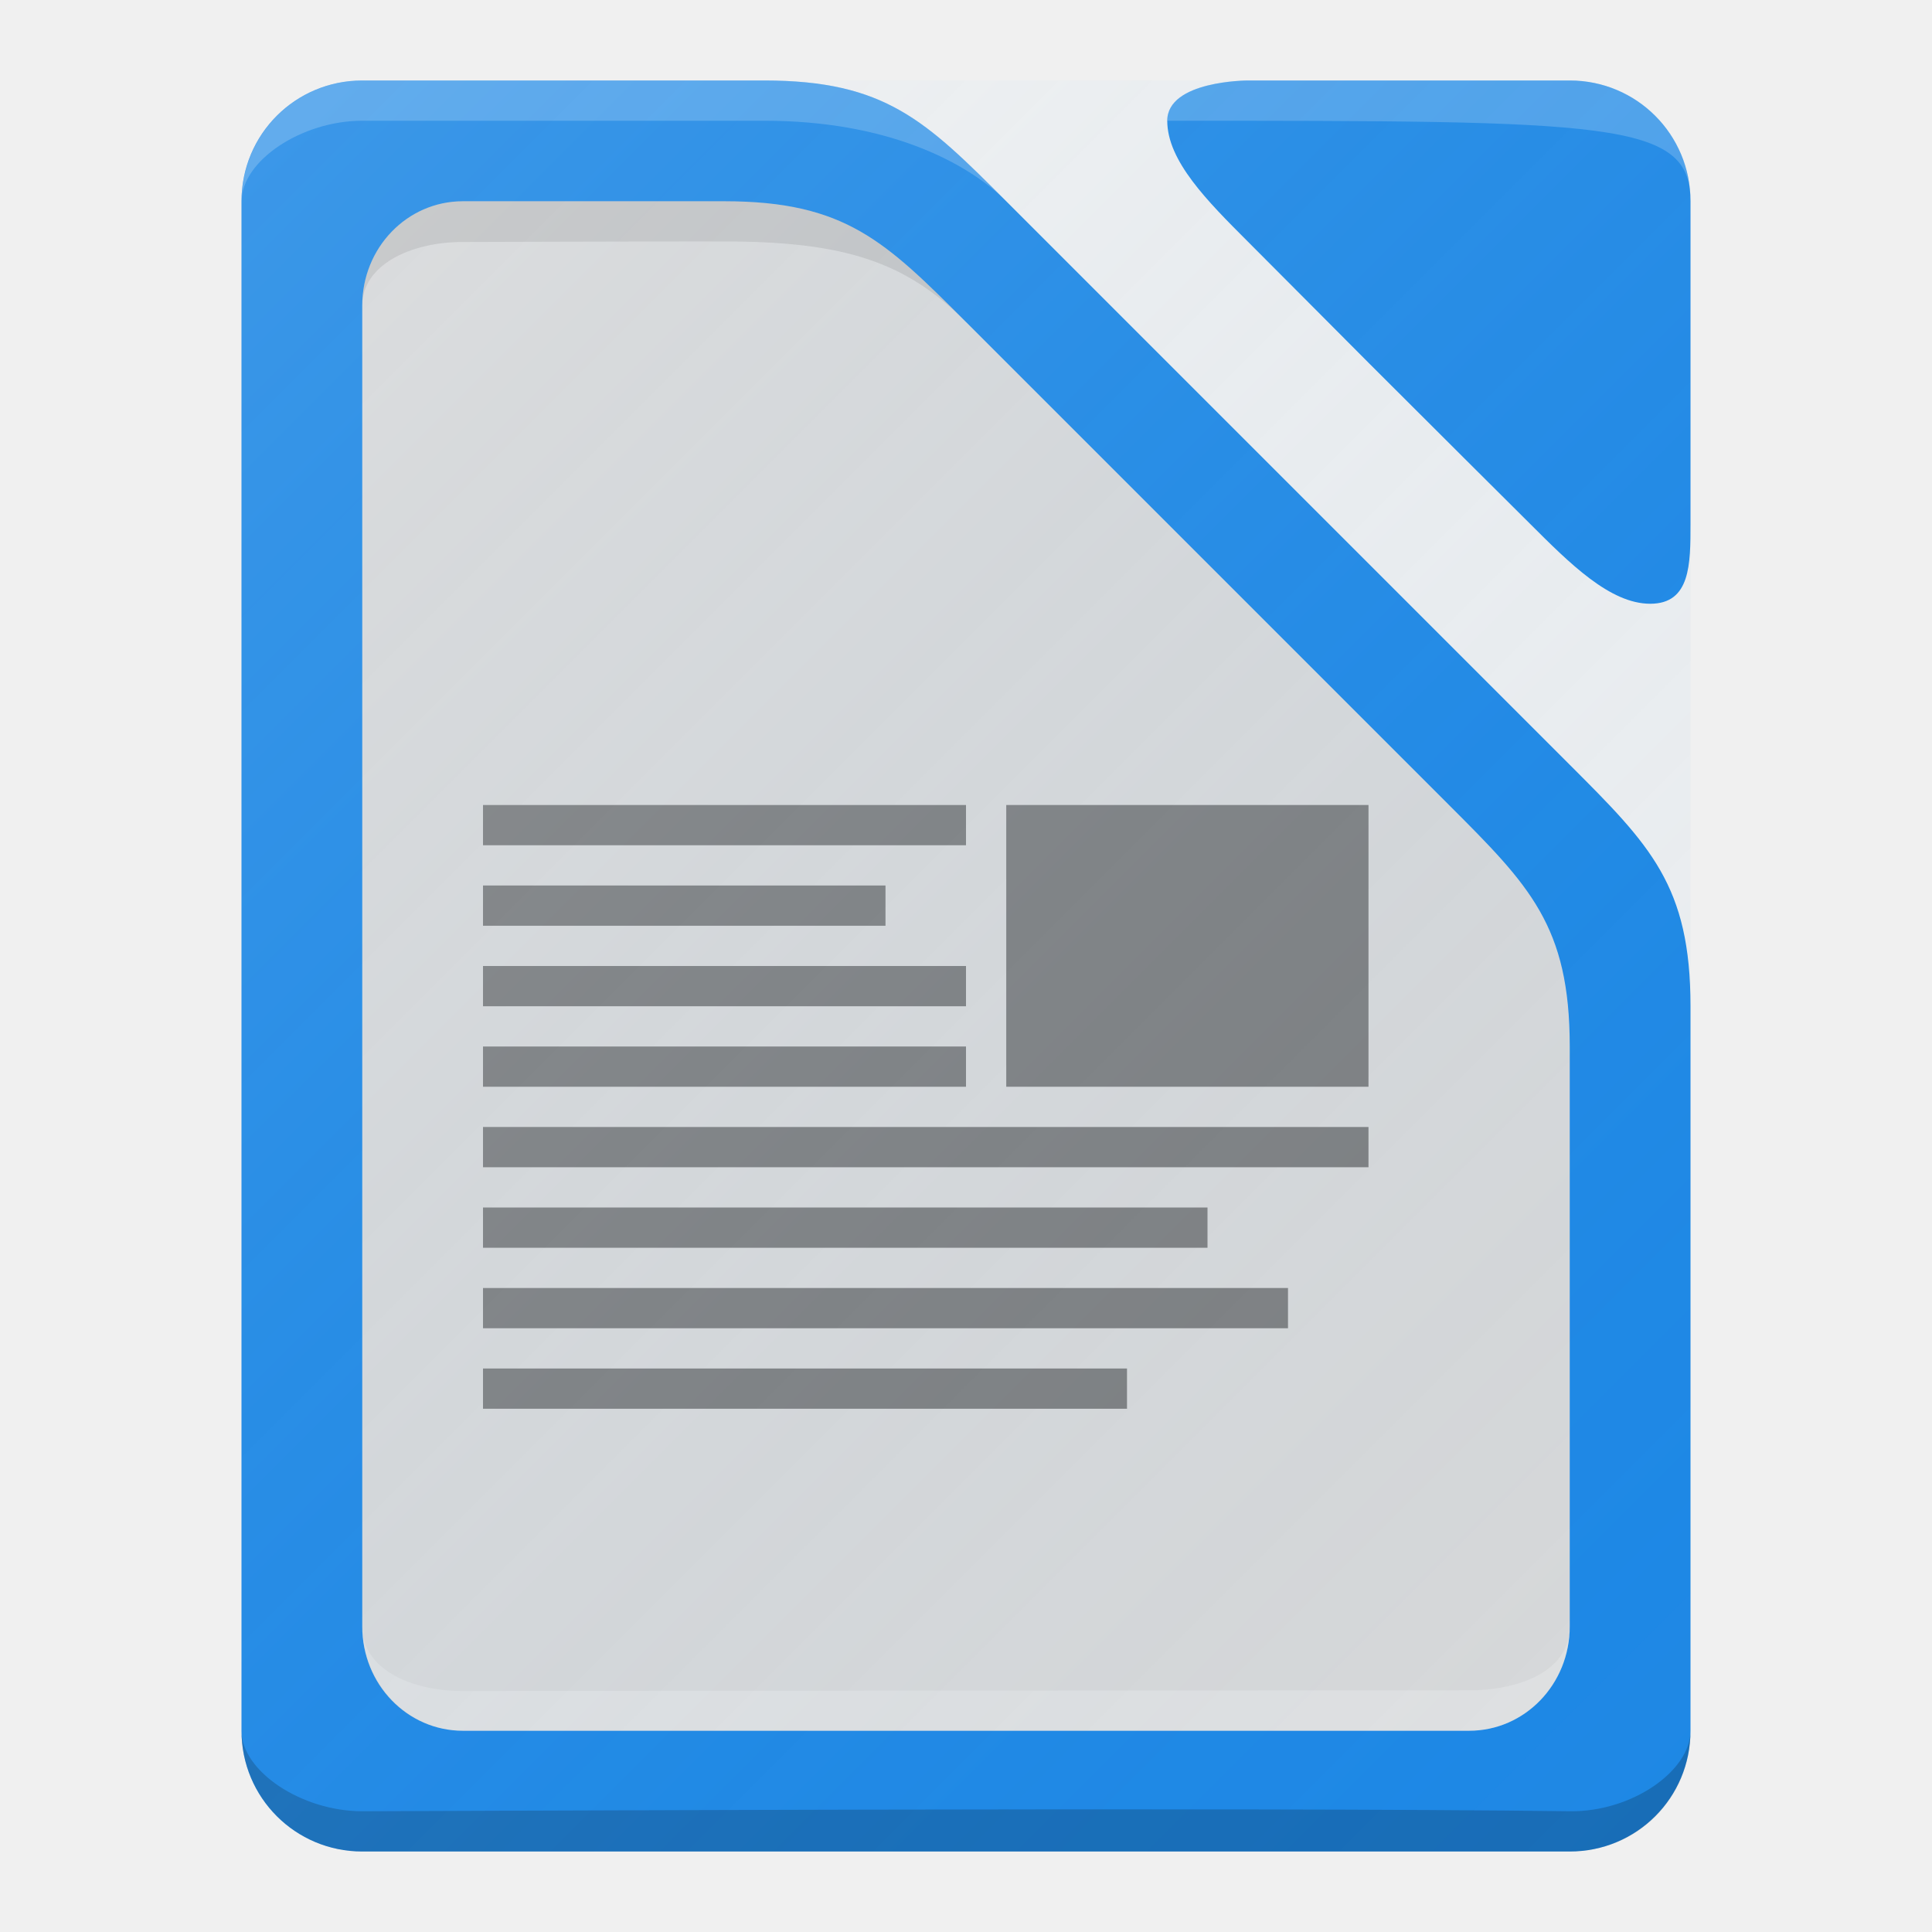
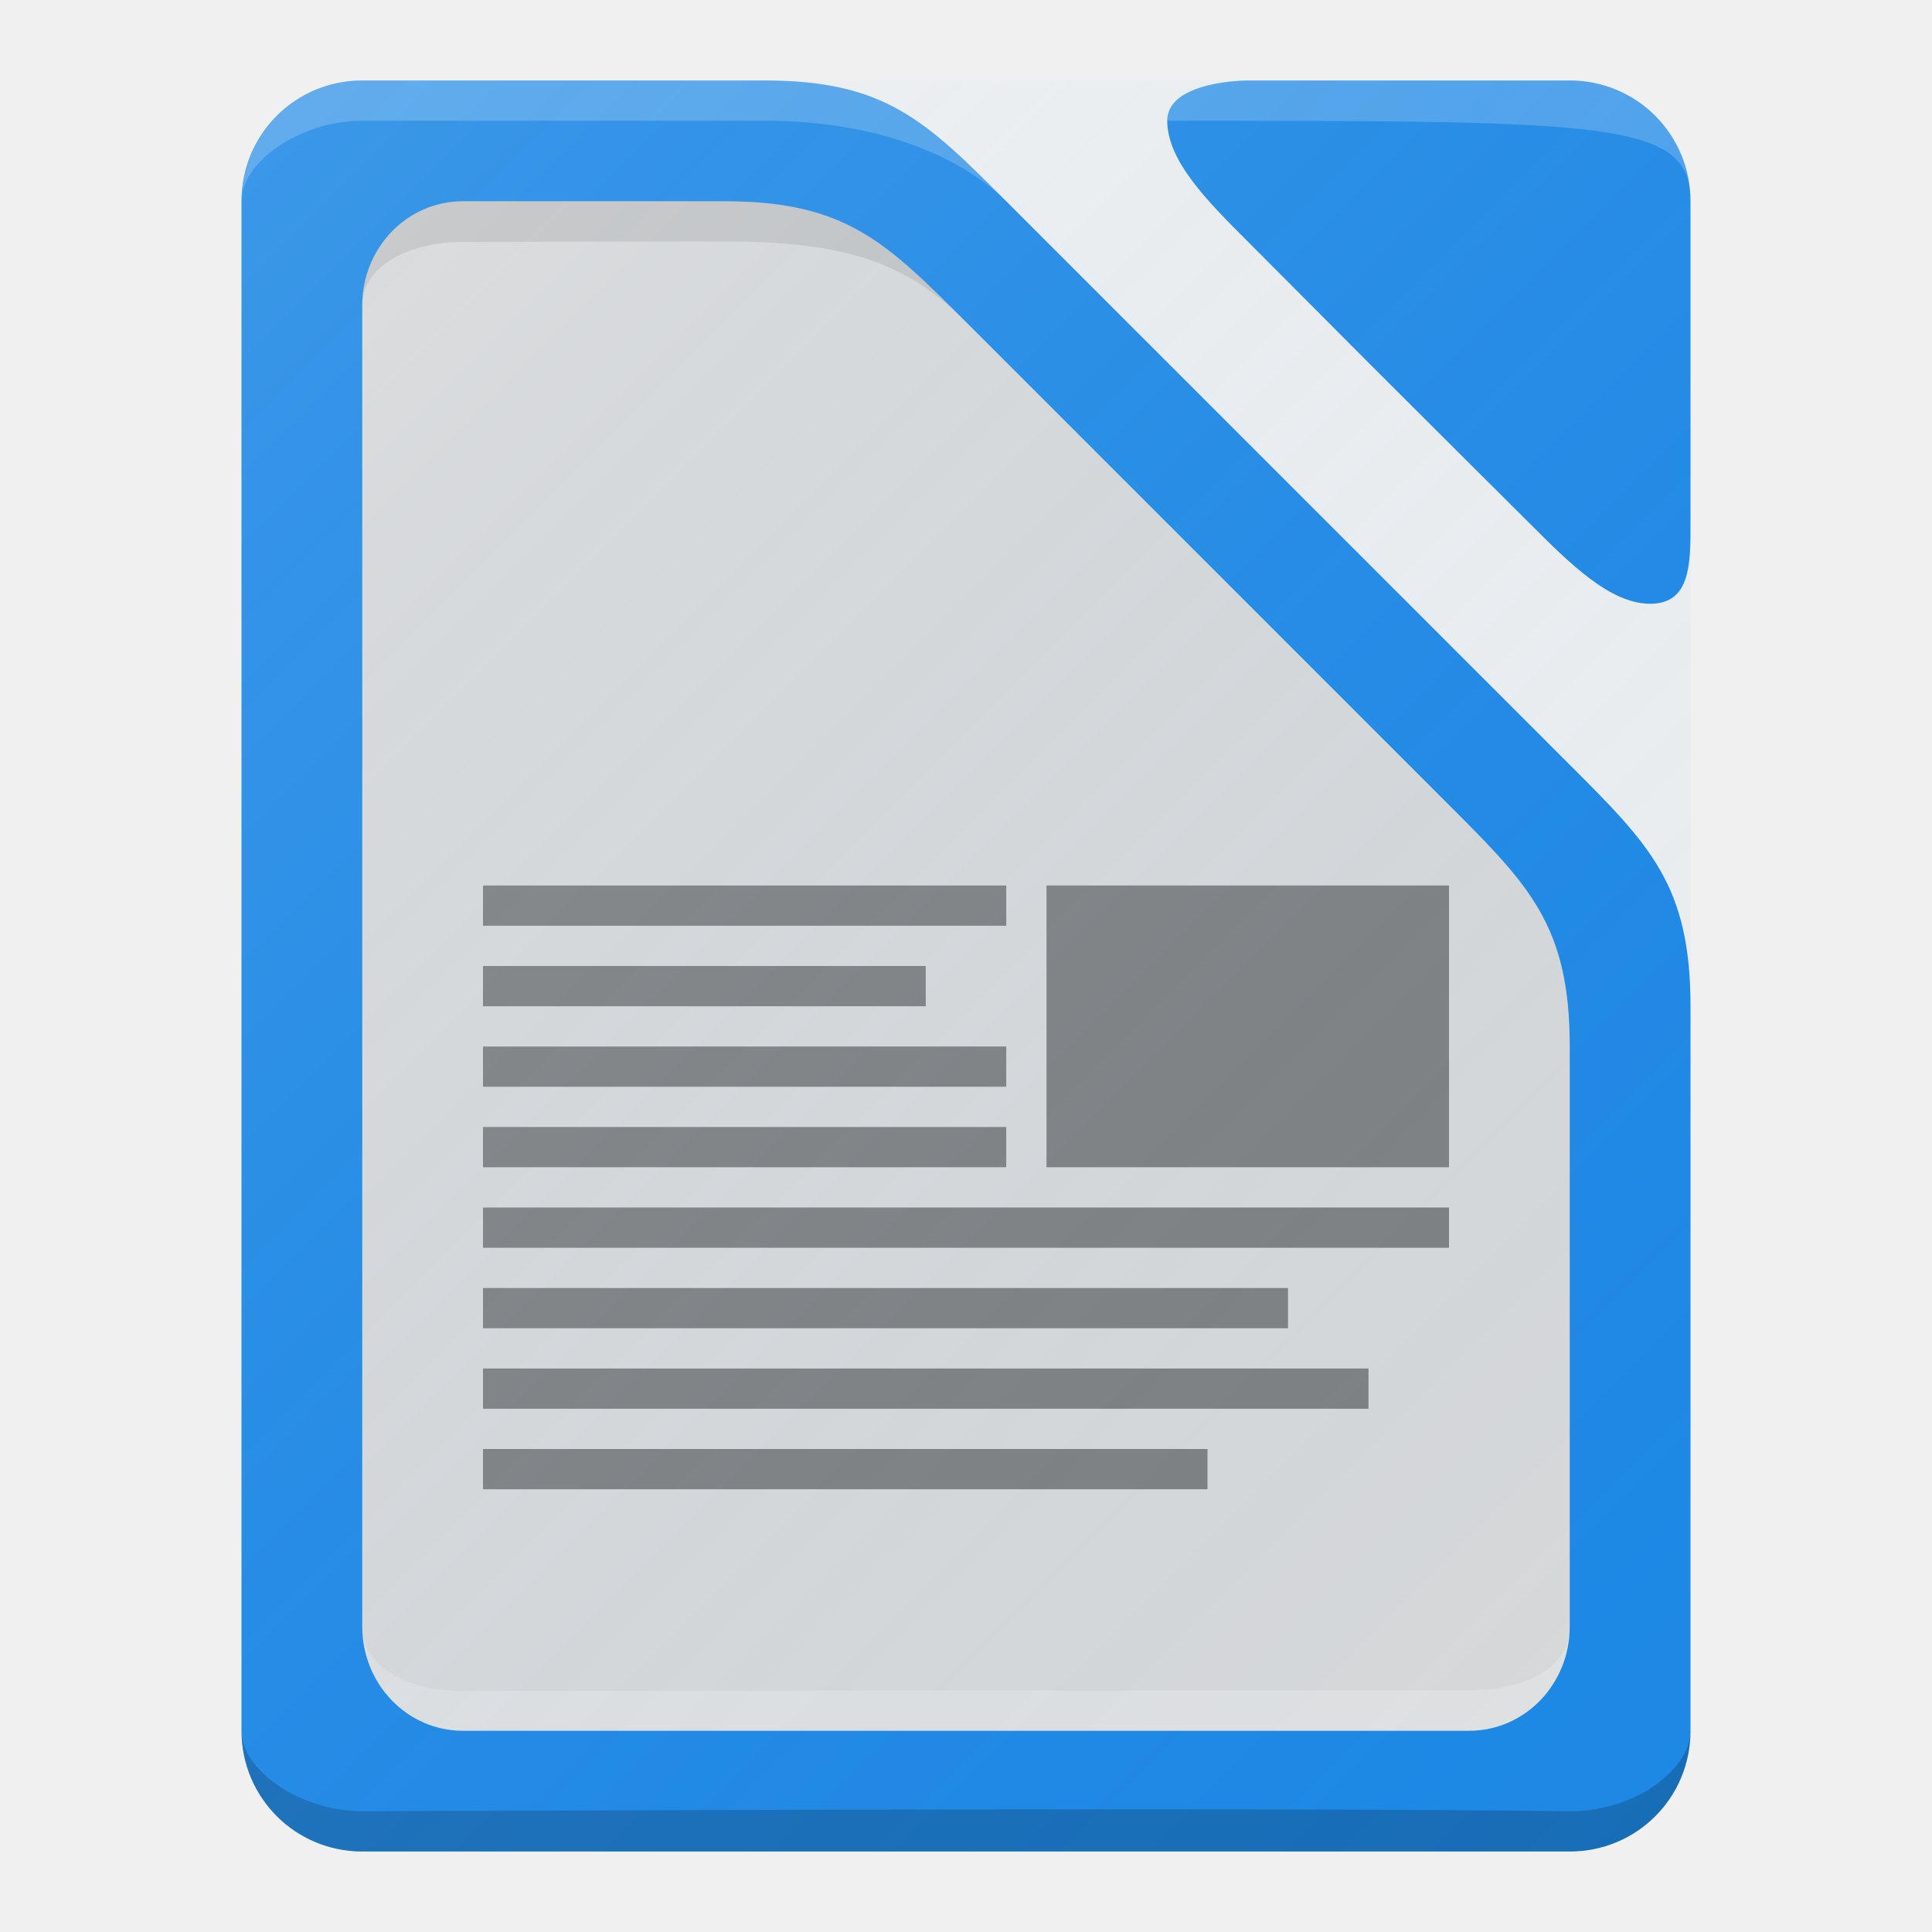
<svg xmlns="http://www.w3.org/2000/svg" xmlns:xlink="http://www.w3.org/1999/xlink" width="48" height="48" id="svg2" version="1.1">
  <defs id="defs4">
    <linearGradient id="linearGradient4396">
      <stop style="stop-color:#ffffff;stop-opacity:0.149" offset="0" id="stop4376" />
      <stop style="stop-color:#177ed5;stop-opacity:0" offset="1" id="stop4378" />
    </linearGradient>
-     <linearGradient xlink:href="#linearGradient4396" id="linearGradient4380" x1="-68" y1="1004.362" x2="-24" y2="1048.362" gradientUnits="userSpaceOnUse" gradientTransform="translate(70,2.000087)" />
+     <linearGradient xlink:href="#linearGradient4396" id="linearGradient4380" x1="-68" y1="1004.362" x2="-24" y2="1048.362" gradientUnits="userSpaceOnUse" gradientTransform="translate(70,2.000122)" />
  </defs>
  <g id="layer1" transform="translate(0,-1004.362)">
-     <path style="opacity:1;fill:#1e88e5;fill-opacity:1;stroke:none;stroke-width:0.5;stroke-linecap:round;stroke-miterlimit:4;stroke-dasharray:none;stroke-opacity:1" d="m 9,1006.362 c -1.662,0 -3,1.338 -3,3 l 0,38 c 0,1.662 1.338,3 3,3 l 30,0 c 1.662,0 3,-1.338 3,-3 l 0,-18 c 0,-3 -1,-4 -3.001,-6 L 25.012,1009.374 C 23,1007.362 22,1006.362 18.992,1006.362 Z" id="path3371" />
-     <g id="g4178">
-       <g id="g4166">
-         <path style="opacity:1;fill:#1e88e5;fill-opacity:1;stroke:none;stroke-width:0.5;stroke-linecap:round;stroke-miterlimit:4;stroke-dasharray:none;stroke-opacity:1" d="m 29,1007.362 c 0,1 1,2 2,3 1.025,1.025 2.077,2.088 3.019,3.031 1.981,1.981 2.926,2.917 3.981,3.969 1,1 2,2 3,2 1,0 1,-0.984 1,-1.98 l 0,-8.02 c 0,-1.662 -1.338,-3 -3,-3 l -8,0 c 0,0 -2,0 -2,1 z" id="rect3362" />
-         <path style="opacity:0.2;fill:#ffffff;fill-opacity:1;stroke:none;stroke-width:0.5;stroke-linecap:round;stroke-miterlimit:4;stroke-dasharray:none;stroke-opacity:1" d="m 29,1007.362 c 11,0 13,0 13,2 0,-1.68 -1.338,-3 -3,-3 l -8,0 c 0,0 -2.016,10e-5 -2,1 z" id="rect3362-5" />
-       </g>
-       <g id="g4170">
-         <path style="opacity:0.2;fill:#ffffff;fill-opacity:1;stroke:none;stroke-width:0.5;stroke-linecap:round;stroke-miterlimit:4;stroke-dasharray:none;stroke-opacity:1" d="m 9.004,1006.362 c -1.662,0 -3,1.338 -3,3 -0.004,-1 1.483,-2 2.996,-2 0,0 6.677,0 10,0 3,0 5,1 6.016,2.012 -2.012,-2.012 -3.012,-3.012 -6.02,-3.012 z" id="path3371-64" />
-         <path style="opacity:0.2;fill:#000000;fill-opacity:1;stroke:none;stroke-width:0.5;stroke-linecap:round;stroke-miterlimit:4;stroke-dasharray:none;stroke-opacity:1" d="m 6,1047.362 c 0,1.651 1.338,3 3,3 l 30,0 c 1.662,0 3,-1.316 3,-3 0,1 -1.462,2.021 -3,2 -7.914,-0.106 -28.771,0 -30,0 -1.517,0 -3,-1 -3,-2 z" id="path3371-0" />
-         <g id="g4360">
-           <path id="path3371-6" d="m 11.5,1009.362 c -1.385,0 -2.5,1.155 -2.5,2.591 l 0,32.818 c 0,1.435 1.115,2.591 2.5,2.591 l 25,0 c 1.385,0 2.5,-1.155 2.5,-2.591 l 0,-14.409 c 0,-3 -1,-4 -3,-6 l -12,-12 c -2,-2 -3,-3 -6,-3 z" style="opacity:1;fill:#d9d9d9;fill-opacity:1;stroke:none;stroke-width:0.5;stroke-linecap:round;stroke-miterlimit:4;stroke-dasharray:none;stroke-opacity:1" />
-           <path id="path3371-6-5" d="m 11.5,1009.362 c -1.385,0 -2.5,1.155 -2.5,2.591 0,-0.989 1.163,-1.579 2.506,-1.579 0.468,0 3.41,-0.013 6.494,-0.013 3,0 4.516,0.516 6,2 -2,-2 -3,-3 -6,-3 z" style="opacity:0.1;fill:#000000;fill-opacity:1;stroke:none;stroke-width:0.5;stroke-linecap:round;stroke-miterlimit:4;stroke-dasharray:none;stroke-opacity:1" />
-           <path id="path3371-6-6" d="m 9,1044.771 c 0.006,1.403 1.115,2.591 2.5,2.591 l 25,0 c 1.385,0 2.5,-1.17 2.5,-2.591 0,1.153 -1.335,1.587 -2.495,1.587 -6.584,0 -24.022,0.015 -25.021,0.015 -1.232,0 -2.479,-0.518 -2.484,-1.602 z" style="opacity:0.2;fill:#ffffff;fill-opacity:1;stroke:none;stroke-width:0.5;stroke-linecap:round;stroke-miterlimit:4;stroke-dasharray:none;stroke-opacity:1" />
+     <g id="g4171">
+       <path id="path3371" d="m 9,1006.362 c -1.662,0 -3,1.338 -3,3 l 0,38 c 0,1.662 1.338,3 3,3 l 30,0 c 1.662,0 3,-1.338 3,-3 l 0,-18 c 0,-3 -1,-4 -3.001,-6 L 25.012,1009.374 C 23,1007.362 22,1006.362 18.992,1006.362 Z" style="opacity:1;fill:#1e88e5;fill-opacity:1;stroke:none;stroke-width:0.5;stroke-linecap:round;stroke-miterlimit:4;stroke-dasharray:none;stroke-opacity:1" />
+       <g id="g4178">
+         <g id="g4166">
+           <path id="rect3362" d="m 29,1007.362 c 0,1 1,2 2,3 1.025,1.025 2.077,2.088 3.019,3.031 1.981,1.981 2.926,2.917 3.981,3.969 1,1 2,2 3,2 1,0 1,-0.984 1,-1.98 l 0,-8.02 c 0,-1.662 -1.338,-3 -3,-3 l -8,0 c 0,0 -2,0 -2,1 z" style="opacity:1;fill:#1e88e5;fill-opacity:1;stroke:none;stroke-width:0.5;stroke-linecap:round;stroke-miterlimit:4;stroke-dasharray:none;stroke-opacity:1" />
+           <path id="rect3362-5" d="m 29,1007.362 c 11,0 13,0 13,2 0,-1.68 -1.338,-3 -3,-3 l -8,0 c 0,0 -2.016,10e-5 -2,1 z" style="opacity:0.2;fill:#ffffff;fill-opacity:1;stroke:none;stroke-width:0.5;stroke-linecap:round;stroke-miterlimit:4;stroke-dasharray:none;stroke-opacity:1" />
+         </g>
+         <g id="g4170">
+           <path id="path3371-64" d="m 9.004,1006.362 c -1.662,0 -3,1.338 -3,3 -0.004,-1 1.483,-2 2.996,-2 0,0 6.677,0 10,0 3,0 5,1 6.016,2.012 -2.012,-2.012 -3.012,-3.012 -6.02,-3.012 z" style="opacity:0.2;fill:#ffffff;fill-opacity:1;stroke:none;stroke-width:0.5;stroke-linecap:round;stroke-miterlimit:4;stroke-dasharray:none;stroke-opacity:1" />
+           <path id="path3371-0" d="m 6,1047.362 c 0,1.651 1.338,3 3,3 l 30,0 c 1.662,0 3,-1.316 3,-3 0,1 -1.462,2.021 -3,2 -7.914,-0.106 -28.771,0 -30,0 -1.517,0 -3,-1 -3,-2 z" style="opacity:0.2;fill:#000000;fill-opacity:1;stroke:none;stroke-width:0.5;stroke-linecap:round;stroke-miterlimit:4;stroke-dasharray:none;stroke-opacity:1" />
+           <g id="g4360">
+             <path style="opacity:1;fill:#d9d9d9;fill-opacity:1;stroke:none;stroke-width:0.5;stroke-linecap:round;stroke-miterlimit:4;stroke-dasharray:none;stroke-opacity:1" d="m 11.5,1009.362 c -1.385,0 -2.5,1.155 -2.5,2.591 l 0,32.818 c 0,1.435 1.115,2.591 2.5,2.591 l 25,0 c 1.385,0 2.5,-1.155 2.5,-2.591 l 0,-14.409 c 0,-3 -1,-4 -3,-6 l -12,-12 c -2,-2 -3,-3 -6,-3 z" id="path3371-6" />
+             <path style="opacity:0.1;fill:#000000;fill-opacity:1;stroke:none;stroke-width:0.5;stroke-linecap:round;stroke-miterlimit:4;stroke-dasharray:none;stroke-opacity:1" d="m 11.5,1009.362 c -1.385,0 -2.5,1.155 -2.5,2.591 0,-0.989 1.163,-1.579 2.506,-1.579 0.468,0 3.41,-0.013 6.494,-0.013 3,0 4.516,0.516 6,2 -2,-2 -3,-3 -6,-3 z" id="path3371-6-5" />
+             <path style="opacity:0.2;fill:#ffffff;fill-opacity:1;stroke:none;stroke-width:0.5;stroke-linecap:round;stroke-miterlimit:4;stroke-dasharray:none;stroke-opacity:1" d="m 9,1044.771 c 0.006,1.403 1.115,2.591 2.5,2.591 l 25,0 c 1.385,0 2.5,-1.17 2.5,-2.591 0,1.153 -1.335,1.587 -2.495,1.587 -6.584,0 -24.022,0.015 -25.021,0.015 -1.232,0 -2.479,-0.518 -2.484,-1.602 z" id="path3371-6-6" />
+           </g>
        </g>
      </g>
+       <rect y="1028.362" x="12" height="1" width="11" id="rect4263" style="opacity:1;fill:#808080;fill-opacity:1;stroke:none;stroke-width:0.5;stroke-linecap:round;stroke-miterlimit:4;stroke-dasharray:none;stroke-opacity:1" />
+       <rect y="1026.362" x="12" height="1" width="13" id="rect4263-3" style="opacity:1;fill:#808080;fill-opacity:1;stroke:none;stroke-width:0.5;stroke-linecap:round;stroke-miterlimit:4;stroke-dasharray:none;stroke-opacity:1" />
+       <rect y="1030.362" x="12" height="1" width="13" id="rect4263-8" style="opacity:1;fill:#808080;fill-opacity:1;stroke:none;stroke-width:0.5;stroke-linecap:round;stroke-miterlimit:4;stroke-dasharray:none;stroke-opacity:1" />
+       <rect y="1032.362" x="12" height="1" width="13" id="rect4263-5" style="opacity:1;fill:#808080;fill-opacity:1;stroke:none;stroke-width:0.5;stroke-linecap:round;stroke-miterlimit:4;stroke-dasharray:none;stroke-opacity:1" />
+       <rect y="1034.362" x="12" height="1" width="24" id="rect4263-0" style="opacity:1;fill:#808080;fill-opacity:1;stroke:none;stroke-width:0.5;stroke-linecap:round;stroke-miterlimit:4;stroke-dasharray:none;stroke-opacity:1" />
+       <rect y="1036.362" x="12" height="1" width="20" id="rect4263-4" style="opacity:1;fill:#808080;fill-opacity:1;stroke:none;stroke-width:0.5;stroke-linecap:round;stroke-miterlimit:4;stroke-dasharray:none;stroke-opacity:1" />
+       <rect y="1038.362" x="12" height="1" width="22" id="rect4263-89" style="opacity:1;fill:#808080;fill-opacity:1;stroke:none;stroke-width:0.5;stroke-linecap:round;stroke-miterlimit:4;stroke-dasharray:none;stroke-opacity:1" />
+       <rect y="1040.362" x="12" height="1" width="18" id="rect4263-89-0" style="opacity:1;fill:#808080;fill-opacity:1;stroke:none;stroke-width:0.5;stroke-linecap:round;stroke-miterlimit:4;stroke-dasharray:none;stroke-opacity:1" />
+       <rect y="1026.362" x="26" height="7" width="10" id="rect4325" style="opacity:1;fill:#808080;fill-opacity:1;stroke:none;stroke-width:0.5;stroke-linecap:round;stroke-miterlimit:4;stroke-dasharray:none;stroke-opacity:1" />
+       <rect ry="3" rx="3" y="1006.362" x="6" height="44" width="36" id="rect4342" style="opacity:1;fill:url(#linearGradient4380);fill-opacity:1;stroke:none;stroke-width:0.5;stroke-linecap:round;stroke-miterlimit:4;stroke-dasharray:none;stroke-opacity:1" />
    </g>
-     <g id="g4344" style="fill:#808080">
-       <rect y="1026.362" x="12" height="1" width="10" id="rect4263" style="opacity:1;fill:#808080;fill-opacity:1;stroke:none;stroke-width:0.5;stroke-linecap:round;stroke-miterlimit:4;stroke-dasharray:none;stroke-opacity:1" />
-       <rect y="1024.362" x="12" height="1" width="12" id="rect4263-3" style="opacity:1;fill:#808080;fill-opacity:1;stroke:none;stroke-width:0.5;stroke-linecap:round;stroke-miterlimit:4;stroke-dasharray:none;stroke-opacity:1" />
-       <rect y="1028.362" x="12" height="1" width="12" id="rect4263-8" style="opacity:1;fill:#808080;fill-opacity:1;stroke:none;stroke-width:0.5;stroke-linecap:round;stroke-miterlimit:4;stroke-dasharray:none;stroke-opacity:1" />
-       <rect y="1030.362" x="12" height="1" width="12" id="rect4263-5" style="opacity:1;fill:#808080;fill-opacity:1;stroke:none;stroke-width:0.5;stroke-linecap:round;stroke-miterlimit:4;stroke-dasharray:none;stroke-opacity:1" />
-       <rect y="1032.362" x="12" height="1" width="22" id="rect4263-0" style="opacity:1;fill:#808080;fill-opacity:1;stroke:none;stroke-width:0.5;stroke-linecap:round;stroke-miterlimit:4;stroke-dasharray:none;stroke-opacity:1" />
-       <rect y="1034.362" x="12" height="1" width="18" id="rect4263-4" style="opacity:1;fill:#808080;fill-opacity:1;stroke:none;stroke-width:0.5;stroke-linecap:round;stroke-miterlimit:4;stroke-dasharray:none;stroke-opacity:1" />
-       <rect y="1036.362" x="12" height="1" width="20" id="rect4263-89" style="opacity:1;fill:#808080;fill-opacity:1;stroke:none;stroke-width:0.5;stroke-linecap:round;stroke-miterlimit:4;stroke-dasharray:none;stroke-opacity:1" />
-       <rect y="1038.362" x="12" height="1" width="16" id="rect4263-89-0" style="opacity:1;fill:#808080;fill-opacity:1;stroke:none;stroke-width:0.5;stroke-linecap:round;stroke-miterlimit:4;stroke-dasharray:none;stroke-opacity:1" />
-       <rect y="1024.362" x="25" height="7" width="9" id="rect4325" style="opacity:1;fill:#808080;fill-opacity:1;stroke:none;stroke-width:0.5;stroke-linecap:round;stroke-miterlimit:4;stroke-dasharray:none;stroke-opacity:1" />
-     </g>
-     <rect style="opacity:1;fill:url(#linearGradient4380);fill-opacity:1;stroke:none;stroke-width:0.5;stroke-linecap:round;stroke-miterlimit:4;stroke-dasharray:none;stroke-opacity:1" id="rect4342" width="36" height="44" x="6" y="1006.362" rx="3" ry="3" />
  </g>
</svg>
